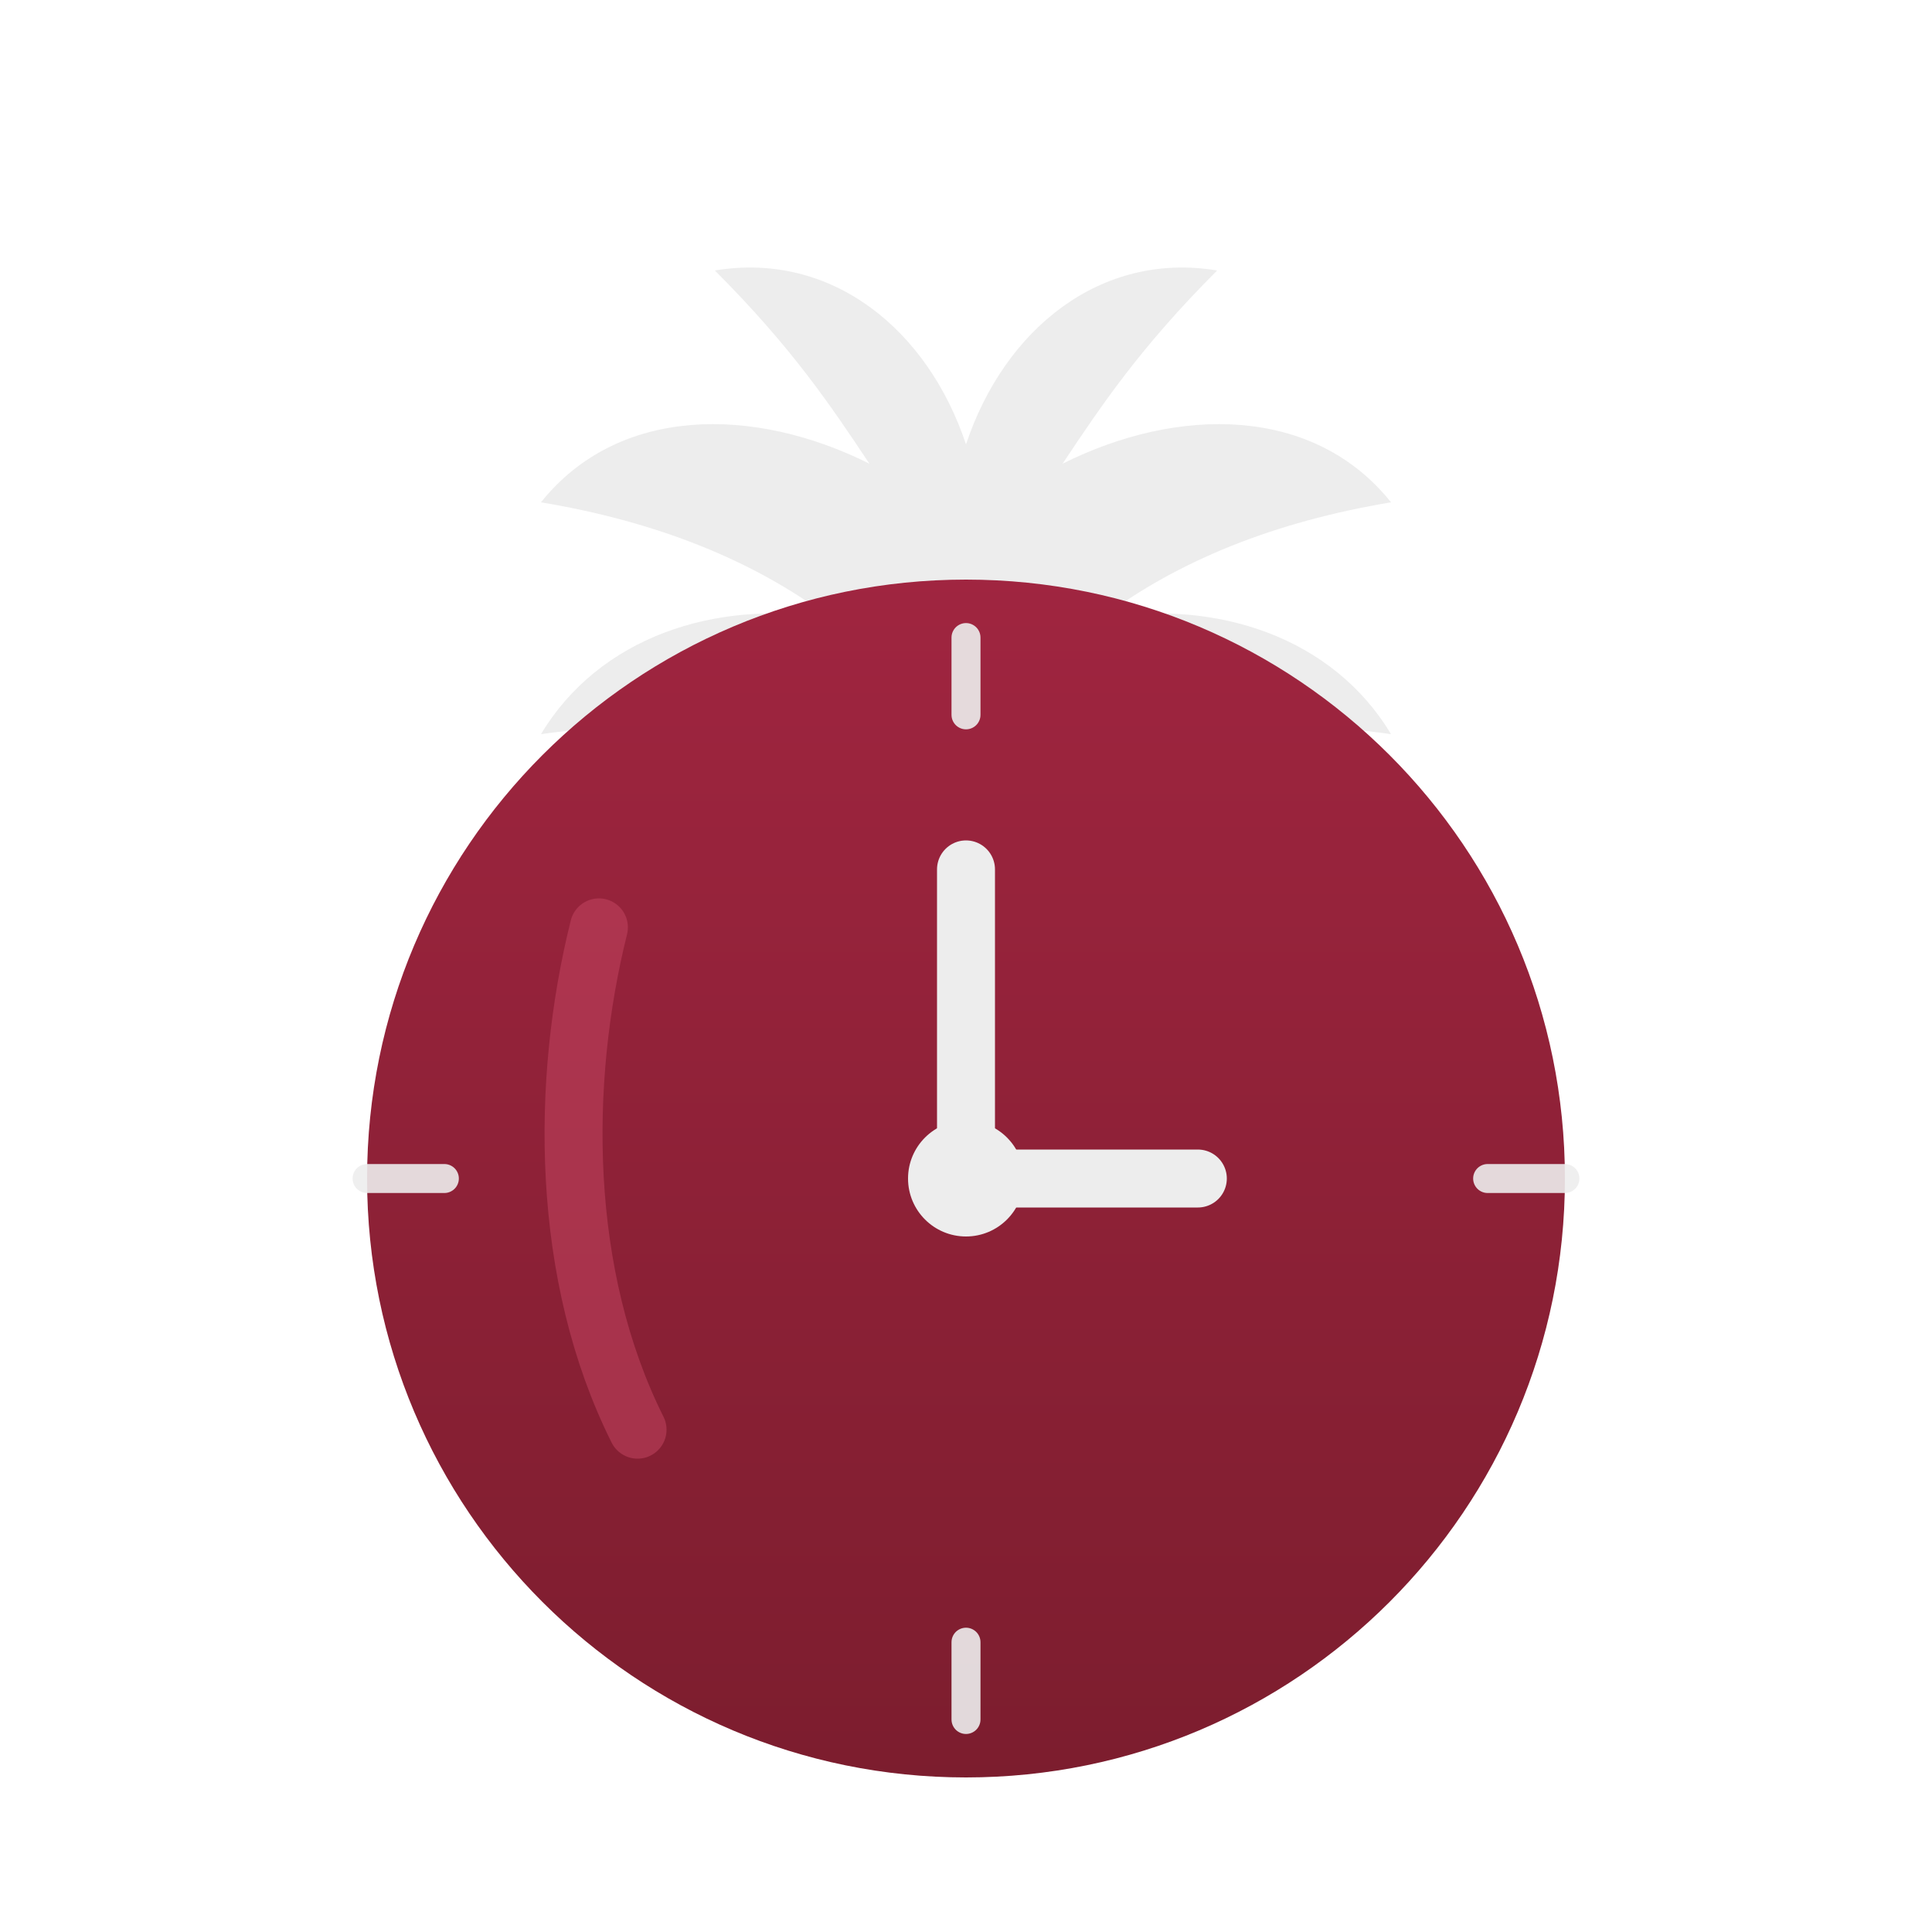
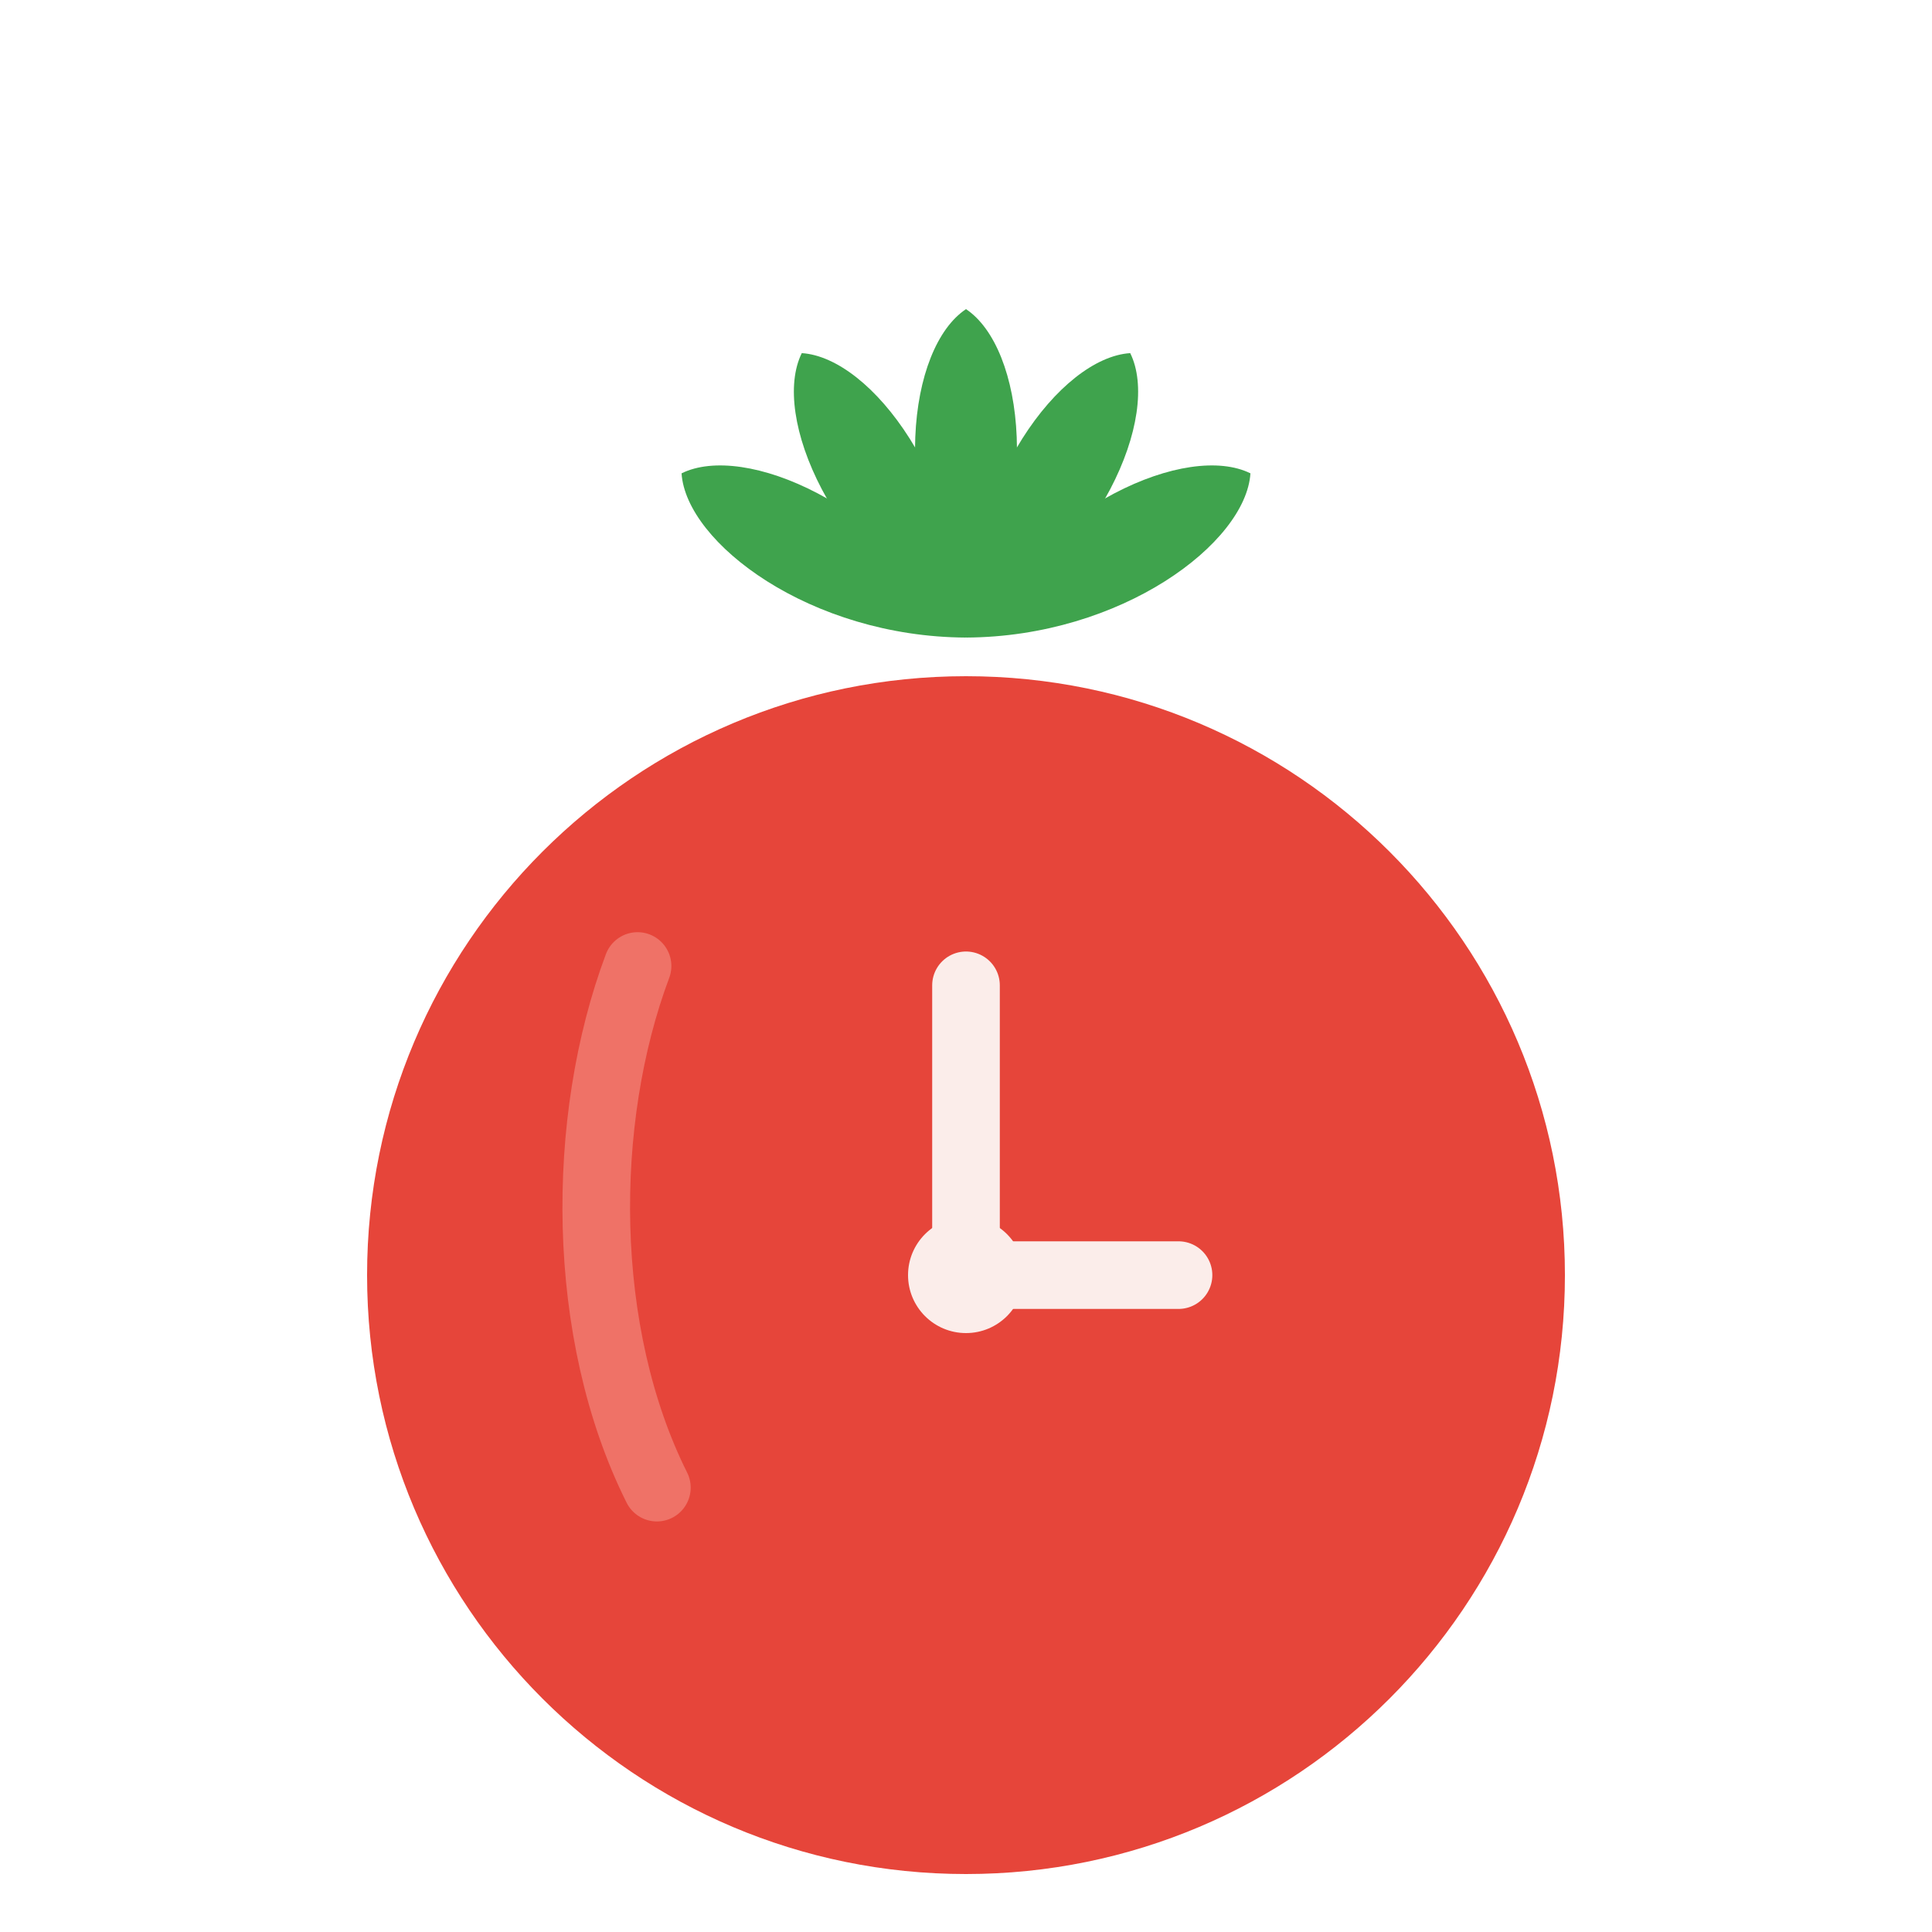
<svg xmlns="http://www.w3.org/2000/svg" viewBox="0 0 200 200" width="200" height="200">
-   <defs>
-     <linearGradient id="body" x1="0%" y1="0%" x2="0%" y2="100%">
-       <stop offset="0%" stop-color="#A02540" />
-       <stop offset="100%" stop-color="#7C1D2E" />
-     </linearGradient>
-   </defs>
-   <path d="     M100 46     C 96 34, 86 26, 74 28     C 82 36, 86 42, 90 48     C 78 42, 64 42, 56 52     C 68 54, 78 58, 86 64     C 74 62, 62 66, 56 76     C 70 74, 82 76, 92 82     C 96 74, 100 68, 100 60     C 100 68, 104 74, 108 82     C 118 76, 130 74, 144 76     C 138 66, 126 62, 114 64     C 122 58, 132 54, 144 52     C 136 42, 122 42, 110 48     C 114 42, 118 36, 126 28     C 114 26, 104 34, 100 46     Z" fill="#EDEDED" />
-   <circle cx="100" cy="122" r="62" fill="url(#body)" />
-   <path d="M 62 96 C 58 112, 58 132, 66 148" stroke="#C1435F" stroke-width="6" stroke-linecap="round" fill="none" opacity="0.55" />
-   <g stroke="#EDEDED" stroke-width="3" stroke-linecap="round" opacity="0.9">
-     <line x1="100" y1="66" x2="100" y2="74" />
-     <line x1="100" y1="170" x2="100" y2="178" />
-     <line x1="38" y1="122" x2="46" y2="122" />
-     <line x1="154" y1="122" x2="162" y2="122" />
+   <g fill="#3FA34D">
+     <g transform="translate(100,66) rotate(-60)">
+       <path d="M0,0 C -8,-14 -6,-30 0,-34 C 6,-30 8,-14 0,0 Z" />
+     </g>
+     <g transform="translate(100,66) rotate(-30)">
+       <path d="M0,0 C -8,-14 -6,-30 0,-34 C 6,-30 8,-14 0,0 Z" />
+     </g>
+     <g transform="translate(100,66) rotate(0)">
+       <path d="M0,0 C -8,-14 -6,-30 0,-34 C 6,-30 8,-14 0,0 Z" />
+     </g>
+     <g transform="translate(100,66) rotate(30)">
+       <path d="M0,0 C -8,-14 -6,-30 0,-34 C 6,-30 8,-14 0,0 Z" />
+     </g>
+     <g transform="translate(100,66) rotate(60)">
+       <path d="M0,0 C -8,-14 -6,-30 0,-34 C 6,-30 8,-14 0,0 Z" />
+     </g>
  </g>
-   <line x1="100" y1="122" x2="100" y2="90" stroke="#EDEDED" stroke-width="6" stroke-linecap="round" />
-   <line x1="100" y1="122" x2="124" y2="122" stroke="#EDEDED" stroke-width="6" stroke-linecap="round" />
-   <circle cx="100" cy="122" r="6" fill="#EDEDED" />
+   <circle cx="100" cy="132" r="62" fill="#E6453A" />
+   <path d="M 66 100 C 60 116, 60 138, 68 154" stroke="#F2857A" stroke-width="7" stroke-linecap="round" fill="none" opacity="0.7" />
+   <line x1="100" y1="132" x2="100" y2="102" stroke="#FBEDEA" stroke-width="7" stroke-linecap="round" />
+   <line x1="100" y1="132" x2="122" y2="132" stroke="#FBEDEA" stroke-width="7" stroke-linecap="round" />
+   <circle cx="100" cy="132" r="6" fill="#FBEDEA" />
</svg>
